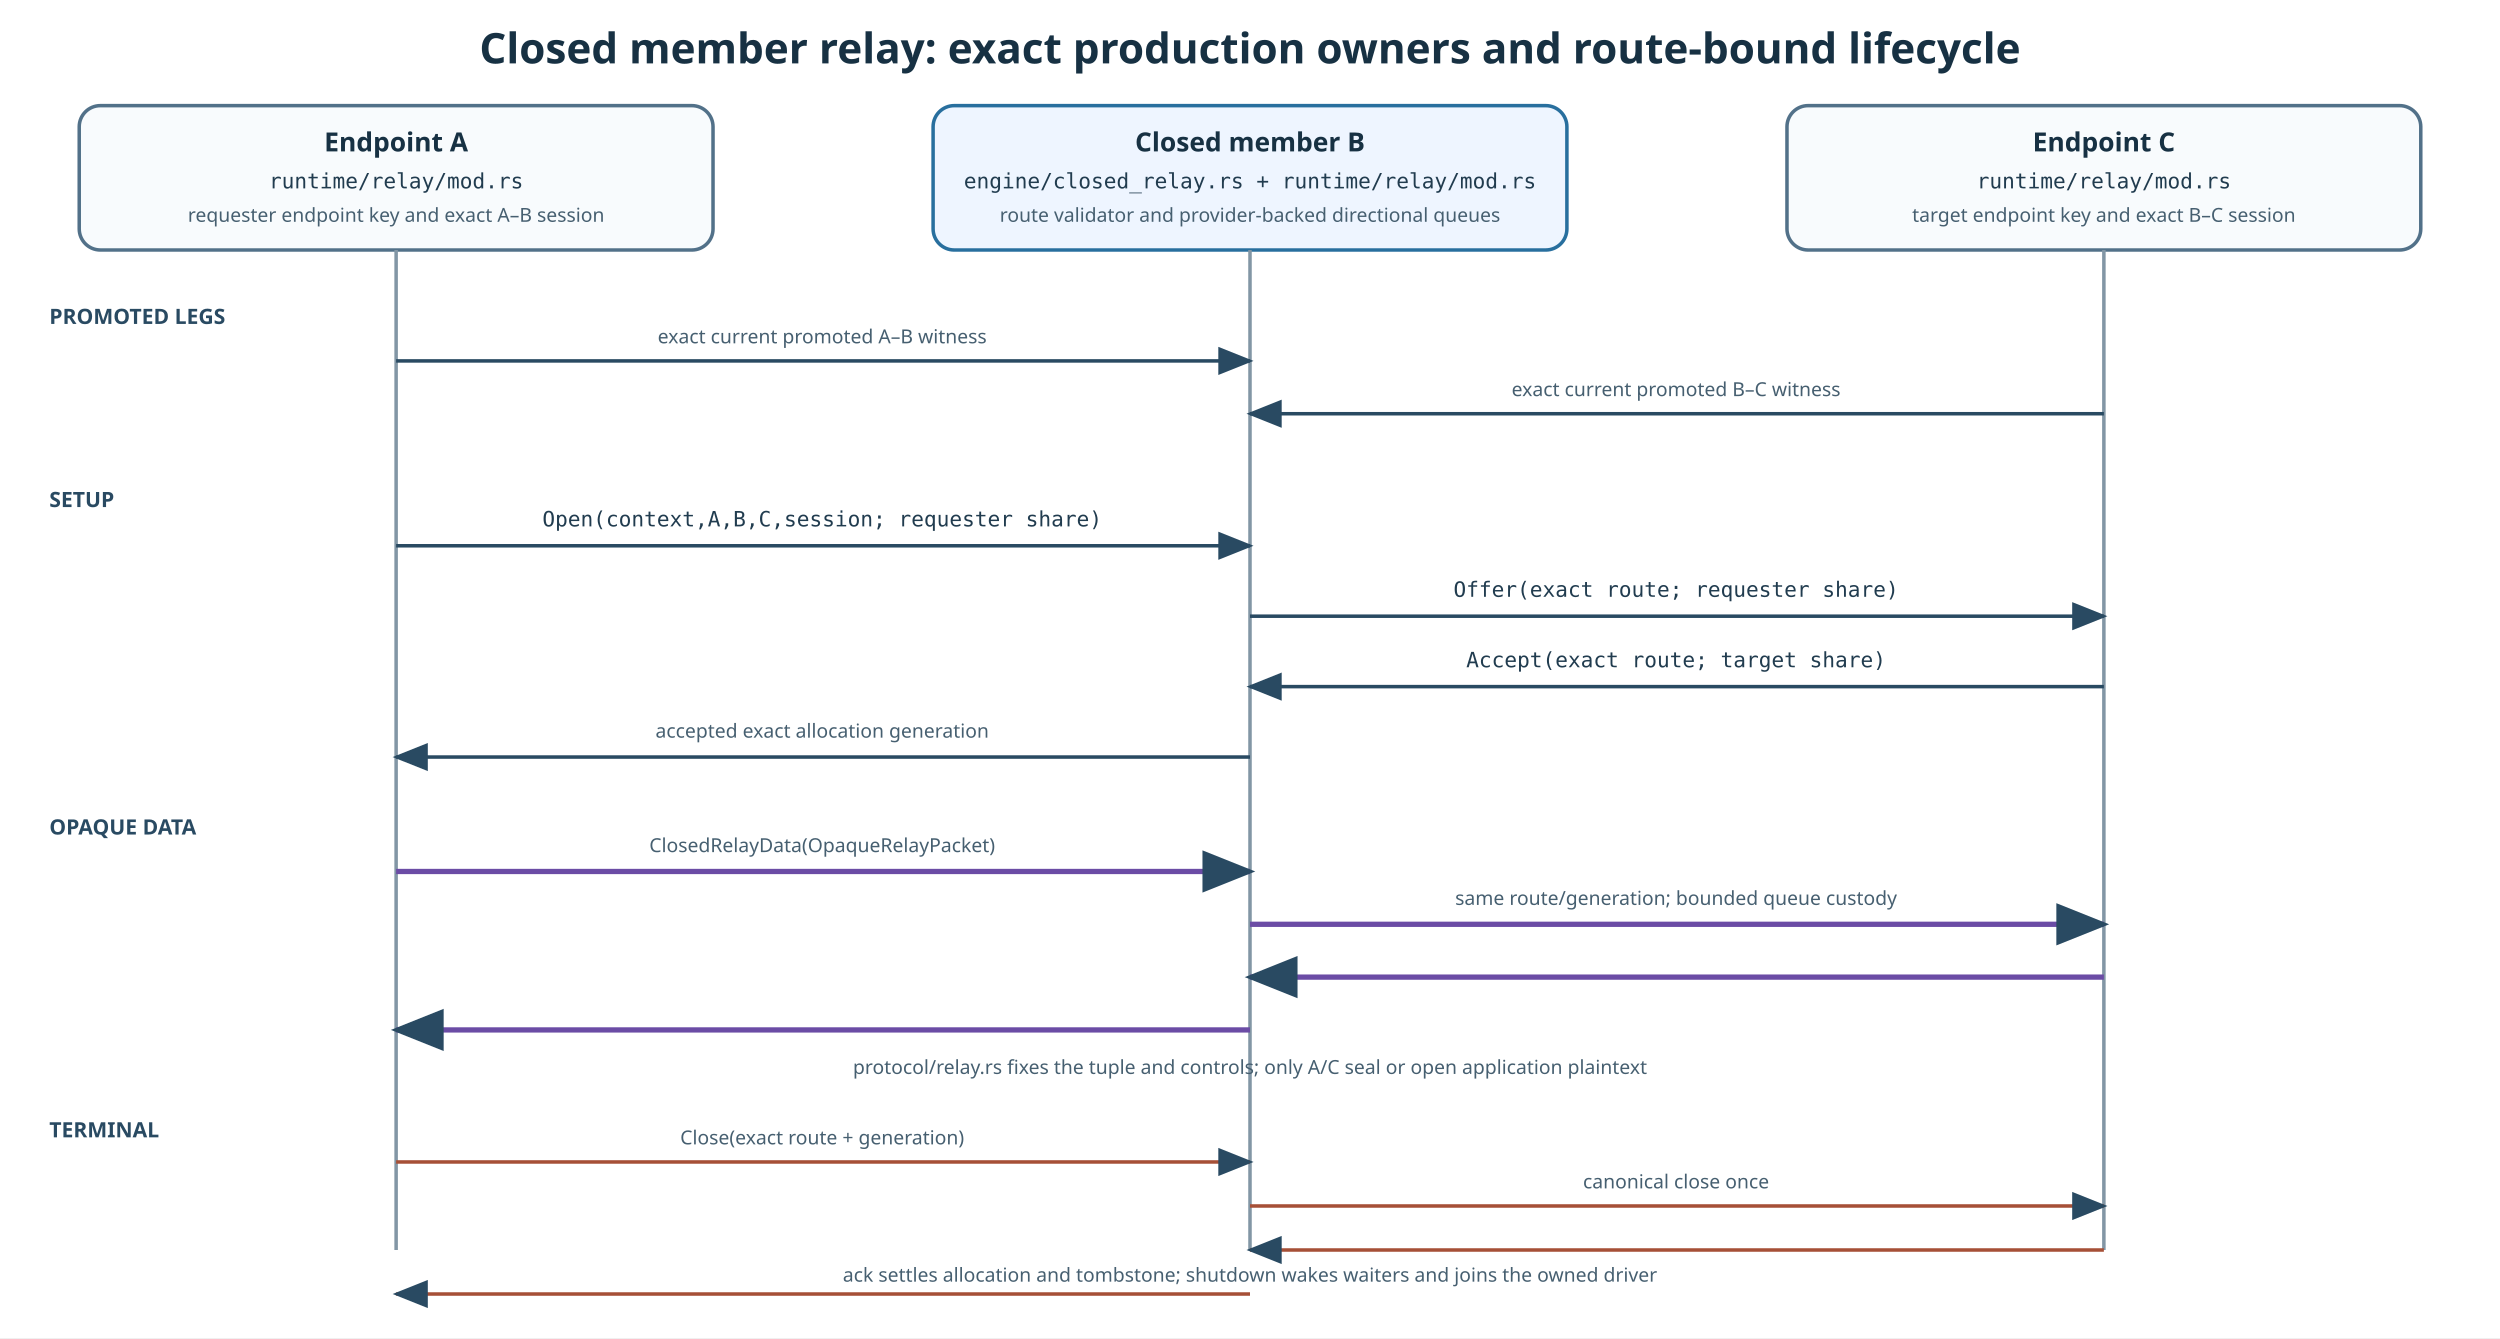
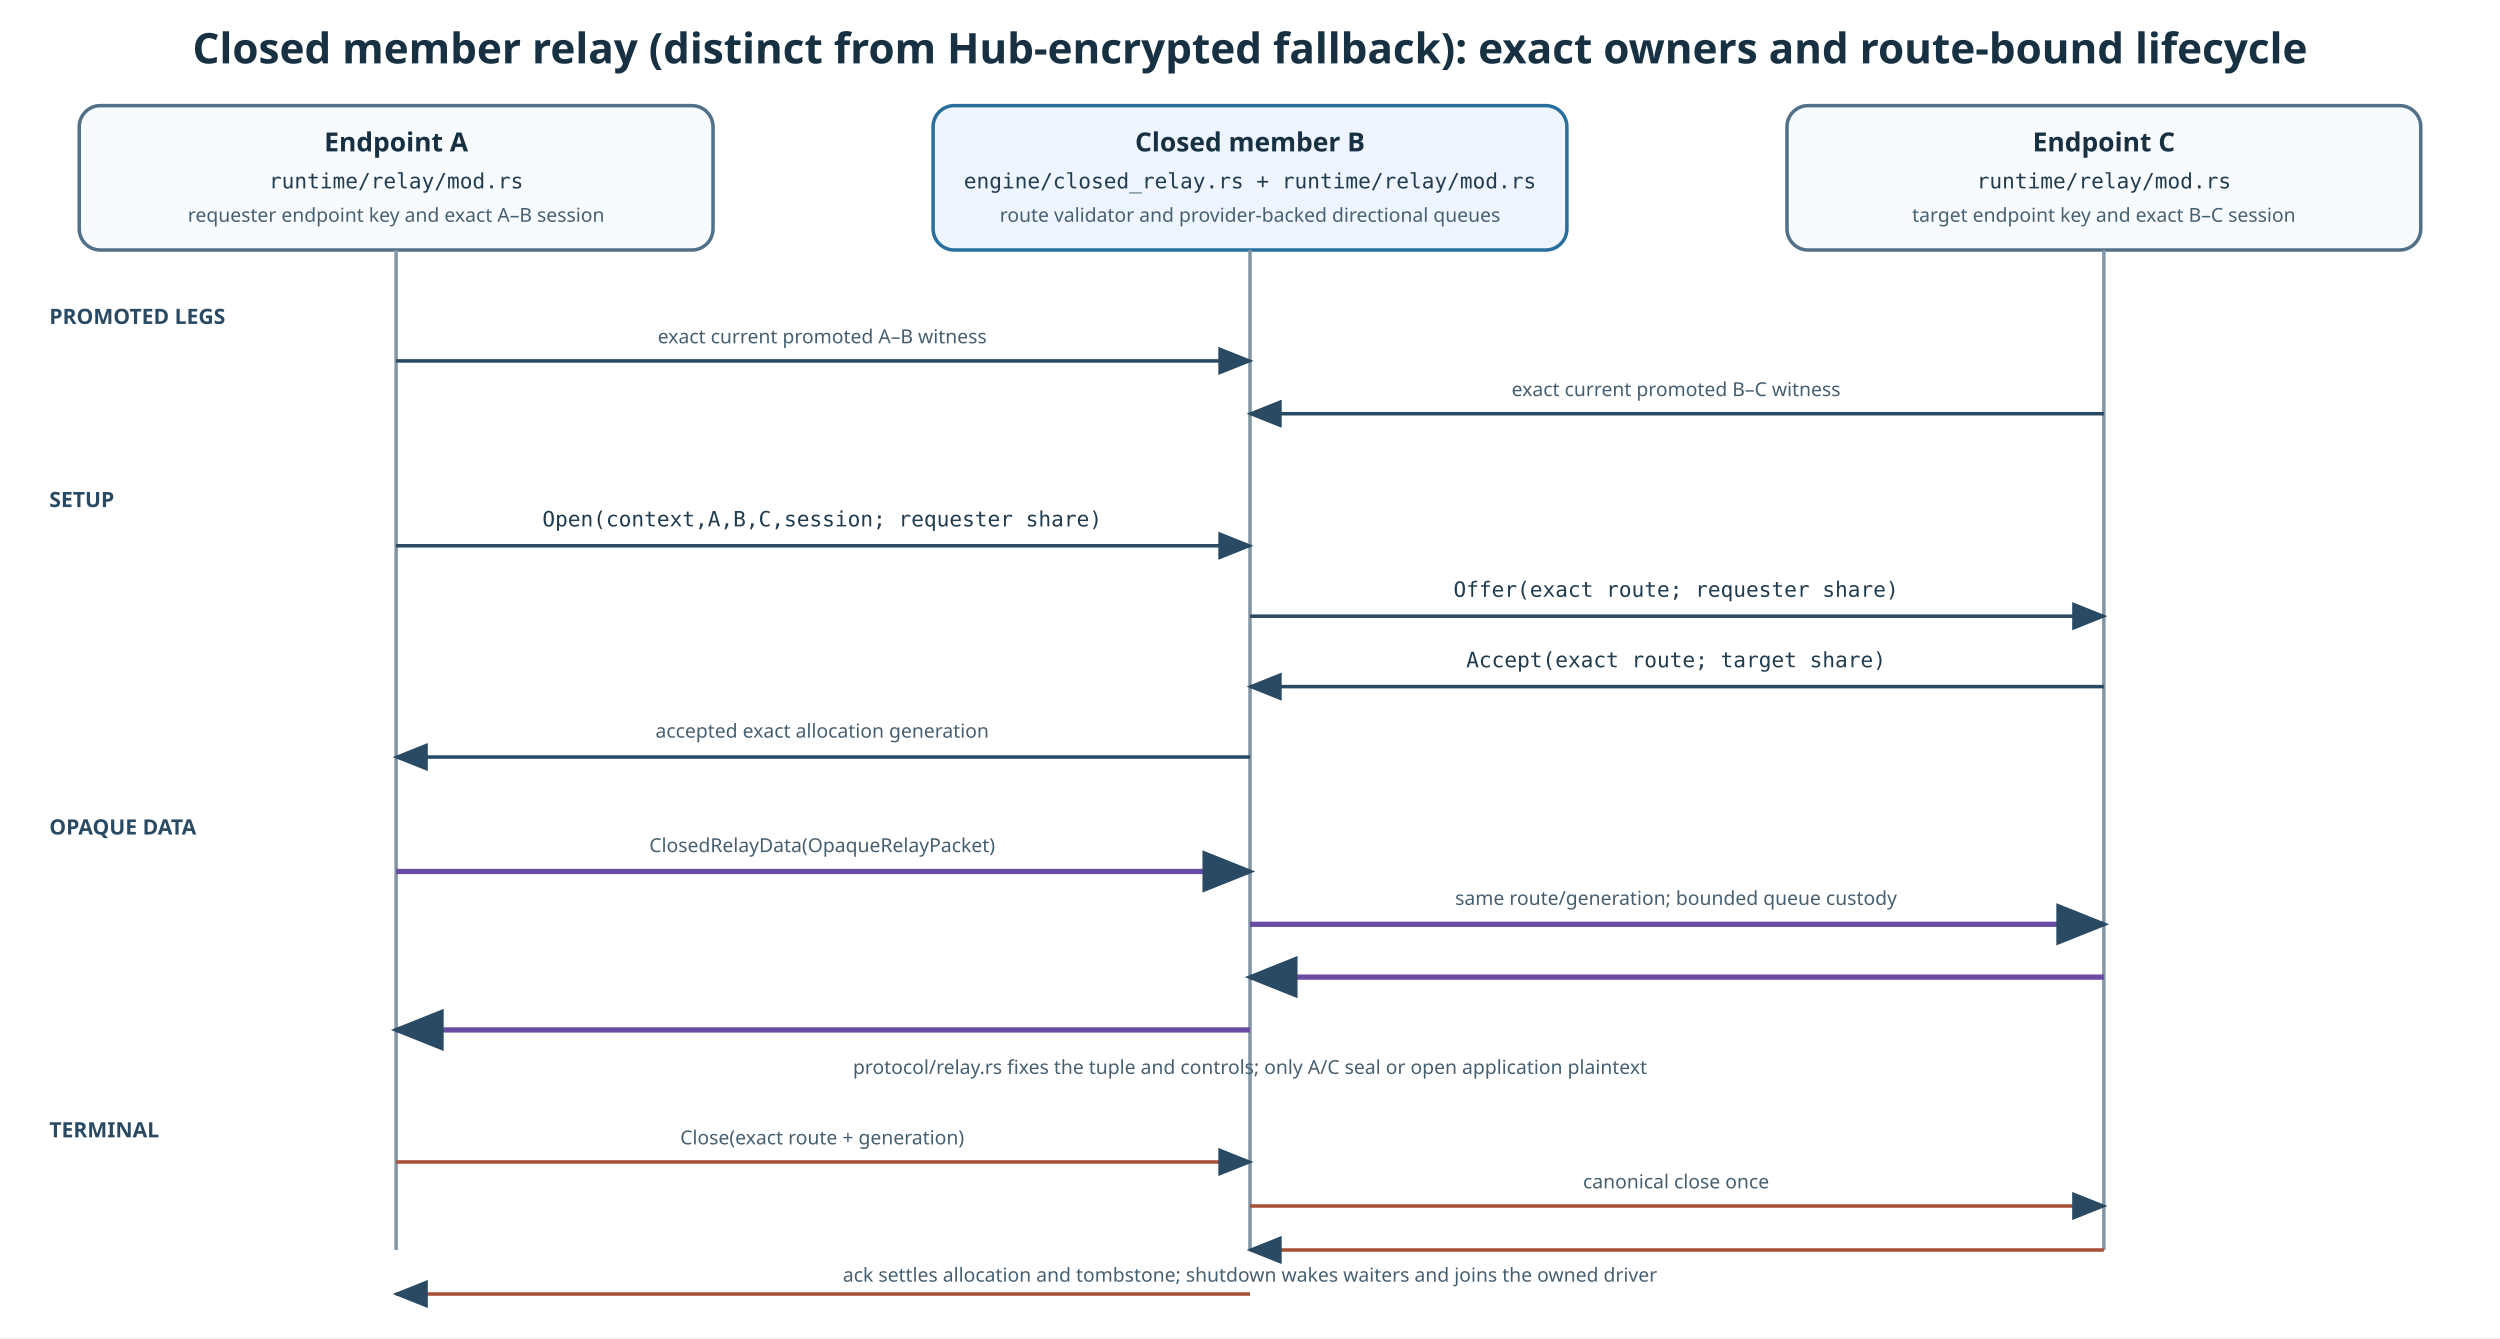
<svg xmlns="http://www.w3.org/2000/svg" width="1420" height="760" viewBox="0 0 1420 760" role="img" aria-labelledby="title desc">
  <defs>
    <marker id="a" markerWidth="10" markerHeight="8" refX="9" refY="4" orient="auto">
      <path d="M0 0L10 4L0 8z" fill="#294a62" />
    </marker>
    <style>.title{font:700 24px sans-serif;fill:#173143}.actor{fill:#f8fbfd;stroke:#527189;stroke-width:2;rx:12}.relay{fill:#eef5ff;stroke:#286f9e;stroke-width:2;rx:12}.h{font:700 15px sans-serif;fill:#173143}.t{font:12px monospace;fill:#213c4f}.s{font:11px sans-serif;fill:#465f70}.life{stroke:#8296a5;stroke-width:2}.msg{stroke:#294a62;stroke-width:2;fill:none;marker-end:url(#a)}.cipher{stroke:#6b4ca5;stroke-width:3;fill:none;marker-end:url(#a)}.close{stroke:#a65037;stroke-width:2;fill:none;marker-end:url(#a)}.phase{font:700 12px sans-serif;fill:#294a62}</style>
  </defs>
  <rect width="1420" height="760" fill="white" />
-   <text class="title" x="710" y="36" text-anchor="middle">Closed member relay: exact production owners and route-bound lifecycle</text>
+   <text class="title" x="710" y="36" text-anchor="middle">Closed member relay (distinct from Hub-encrypted fallback): exact owners and route-bound lifecycle</text>
  <rect class="actor" x="45" y="60" width="360" height="82" />
  <text class="h" x="225" y="86" text-anchor="middle">Endpoint A</text>
  <text class="t" x="225" y="107" text-anchor="middle">runtime/relay/mod.rs</text>
  <text class="s" x="225" y="126" text-anchor="middle">requester endpoint key and exact A–B session</text>
  <rect class="relay" x="530" y="60" width="360" height="82" />
  <text class="h" x="710" y="86" text-anchor="middle">Closed member B</text>
  <text class="t" x="710" y="107" text-anchor="middle">engine/closed_relay.rs + runtime/relay/mod.rs</text>
  <text class="s" x="710" y="126" text-anchor="middle">route validator and provider-backed directional queues</text>
  <rect class="actor" x="1015" y="60" width="360" height="82" />
  <text class="h" x="1195" y="86" text-anchor="middle">Endpoint C</text>
  <text class="t" x="1195" y="107" text-anchor="middle">runtime/relay/mod.rs</text>
  <text class="s" x="1195" y="126" text-anchor="middle">target endpoint key and exact B–C session</text>
  <line class="life" x1="225" y1="142" x2="225" y2="710" />
  <line class="life" x1="710" y1="142" x2="710" y2="710" />
  <line class="life" x1="1195" y1="142" x2="1195" y2="710" />
  <text class="phase" x="28" y="184">PROMOTED LEGS</text>
  <path class="msg" d="M225 205H710" />
  <text class="s" x="467" y="195" text-anchor="middle">exact current promoted A–B witness</text>
  <path class="msg" d="M1195 235H710" />
  <text class="s" x="952" y="225" text-anchor="middle">exact current promoted B–C witness</text>
  <text class="phase" x="28" y="288">SETUP</text>
  <path class="msg" d="M225 310H710" />
  <text class="t" x="467" y="299" text-anchor="middle">Open(context,A,B,C,session; requester share)</text>
  <path class="msg" d="M710 350H1195" />
  <text class="t" x="952" y="339" text-anchor="middle">Offer(exact route; requester share)</text>
  <path class="msg" d="M1195 390H710" />
  <text class="t" x="952" y="379" text-anchor="middle">Accept(exact route; target share)</text>
  <path class="msg" d="M710 430H225" />
  <text class="s" x="467" y="419" text-anchor="middle">accepted exact allocation generation</text>
  <text class="phase" x="28" y="474">OPAQUE DATA</text>
  <path class="cipher" d="M225 495H710" />
  <text class="s" x="467" y="484" text-anchor="middle">ClosedRelayData(OpaqueRelayPacket)</text>
  <path class="cipher" d="M710 525H1195" />
  <text class="s" x="952" y="514" text-anchor="middle">same route/generation; bounded queue custody</text>
  <path class="cipher" d="M1195 555H710" />
  <path class="cipher" d="M710 585H225" />
  <text class="s" x="710" y="610" text-anchor="middle">protocol/relay.rs fixes the tuple and controls; only A/C seal or open application plaintext</text>
  <text class="phase" x="28" y="646">TERMINAL</text>
  <path class="close" d="M225 660H710" />
  <text class="s" x="467" y="650" text-anchor="middle">Close(exact route + generation)</text>
  <path class="close" d="M710 685H1195" />
  <text class="s" x="952" y="675" text-anchor="middle">canonical close once</text>
  <path class="close" d="M1195 710H710" />
  <path class="close" d="M710 735H225" />
  <text class="s" x="710" y="728" text-anchor="middle">ack settles allocation and tombstone; shutdown wakes waiters and joins the owned driver</text>
</svg>
